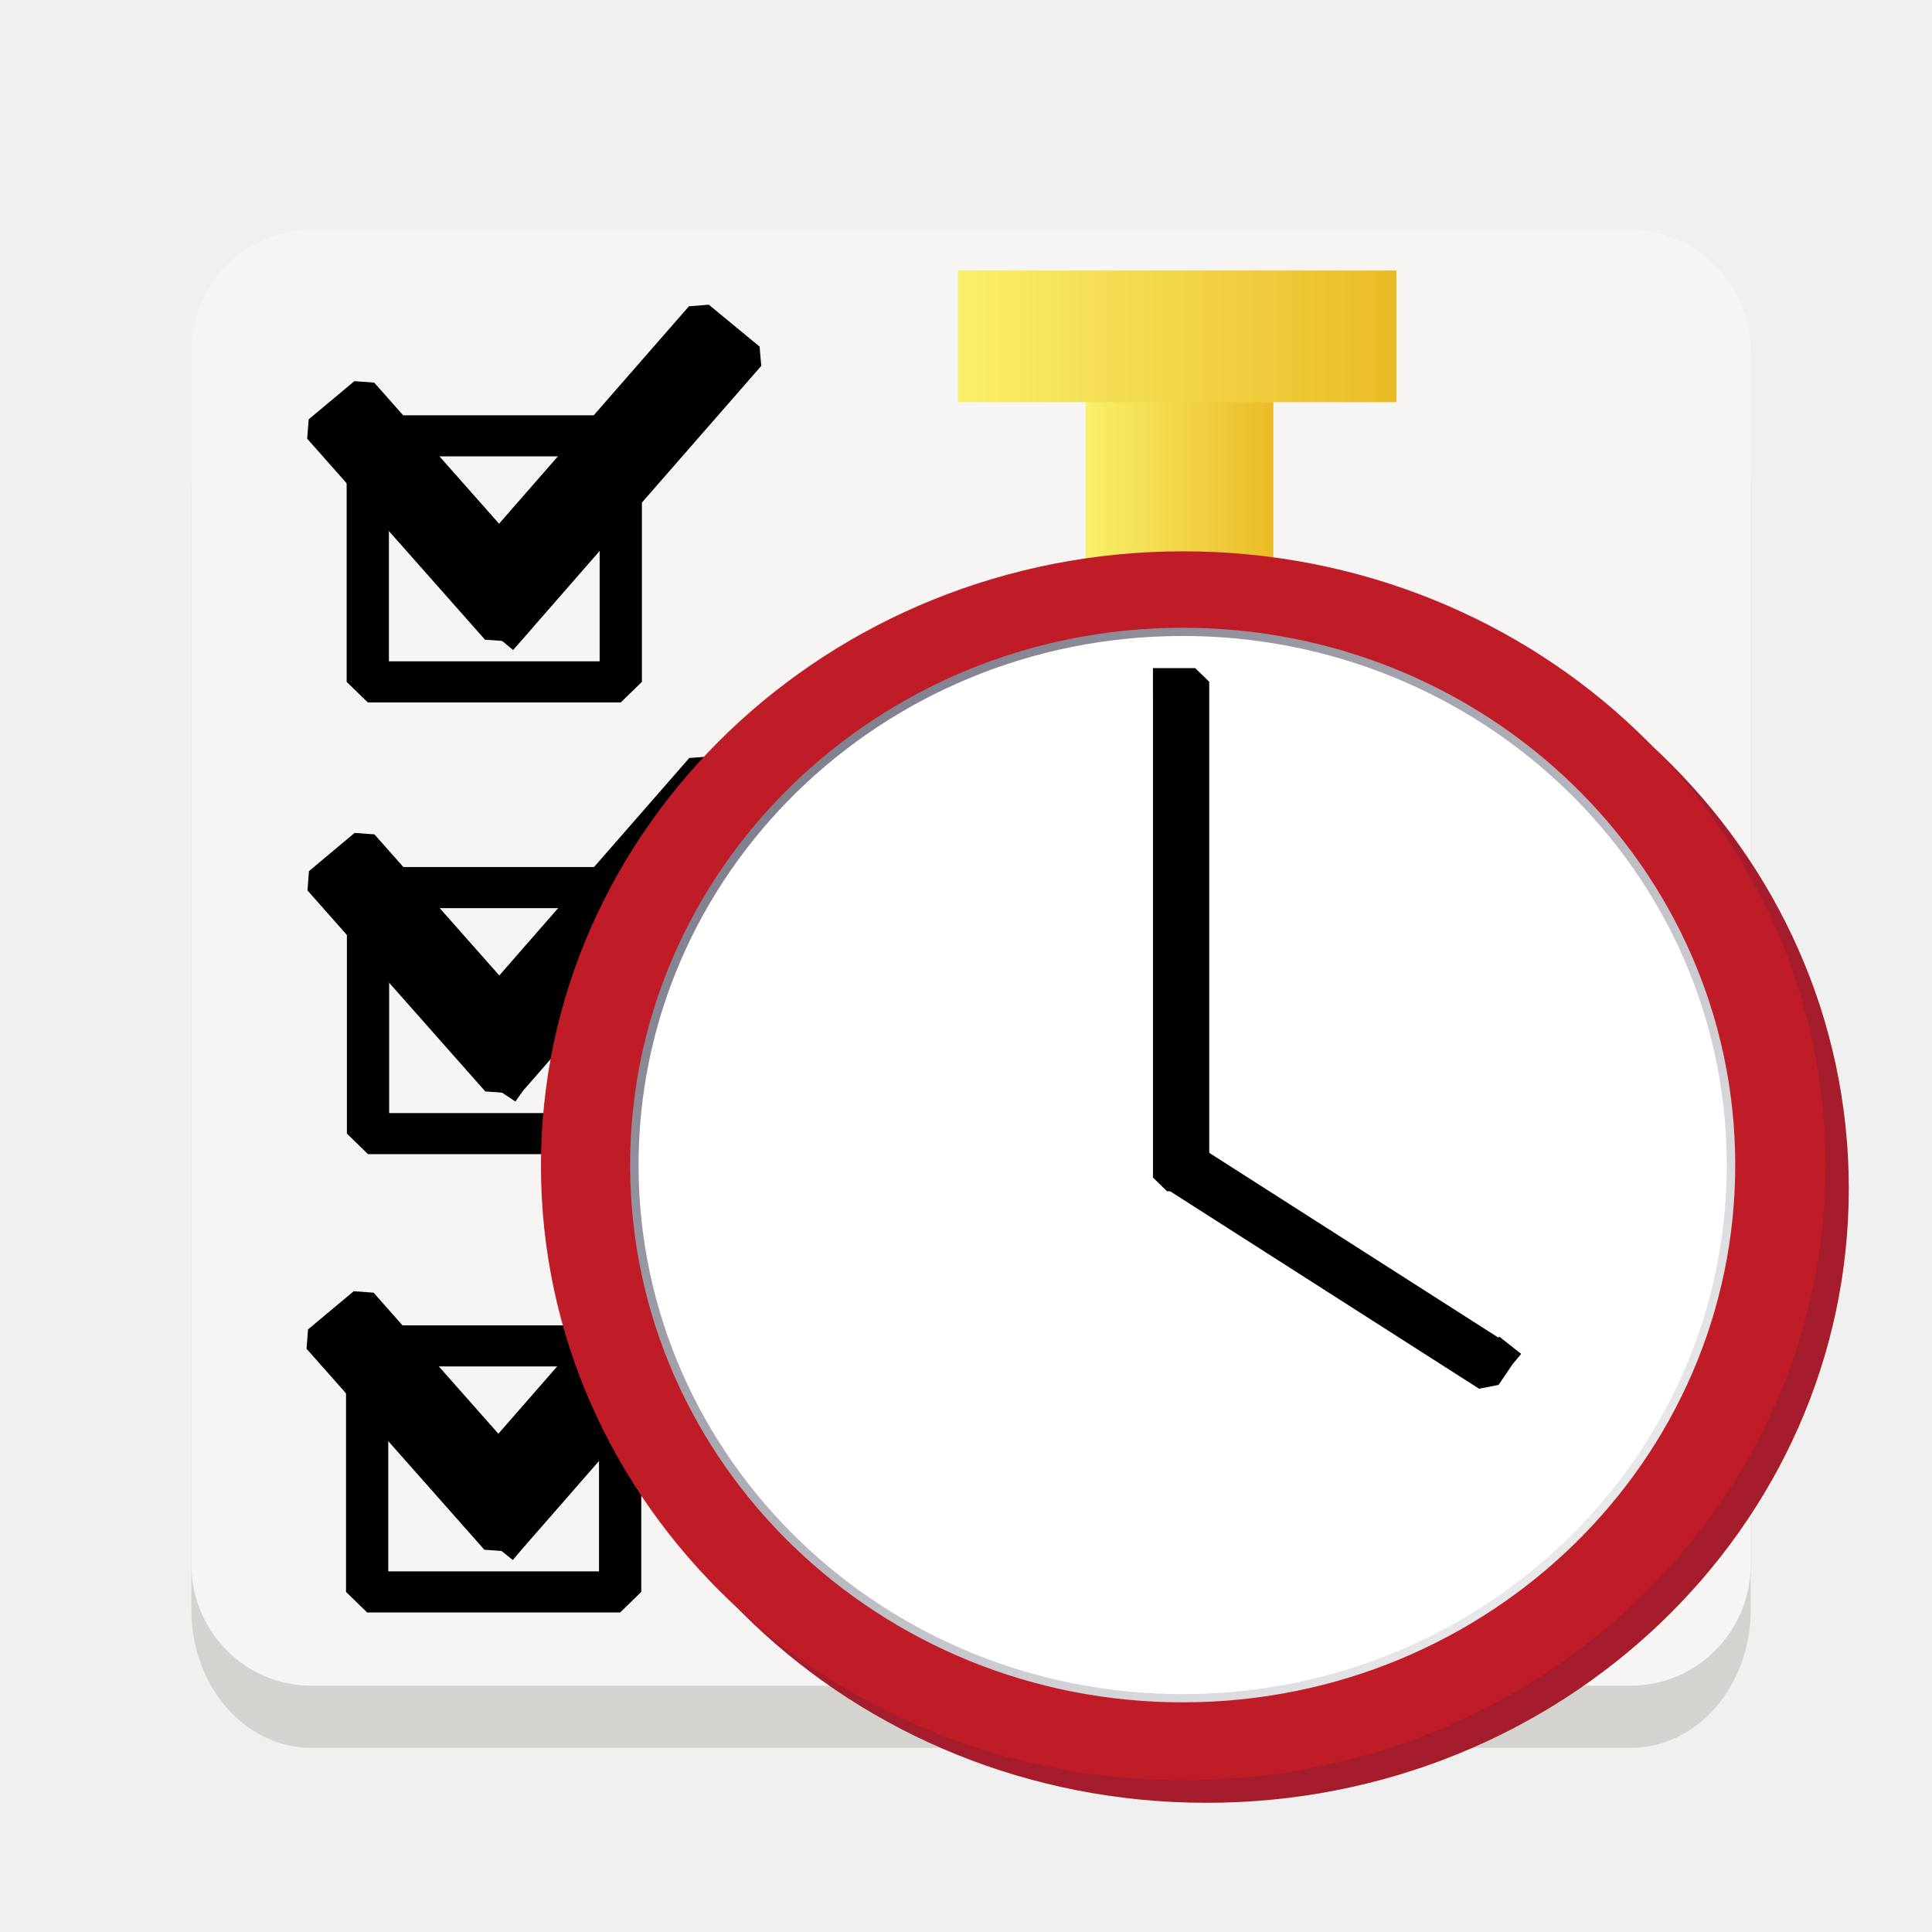
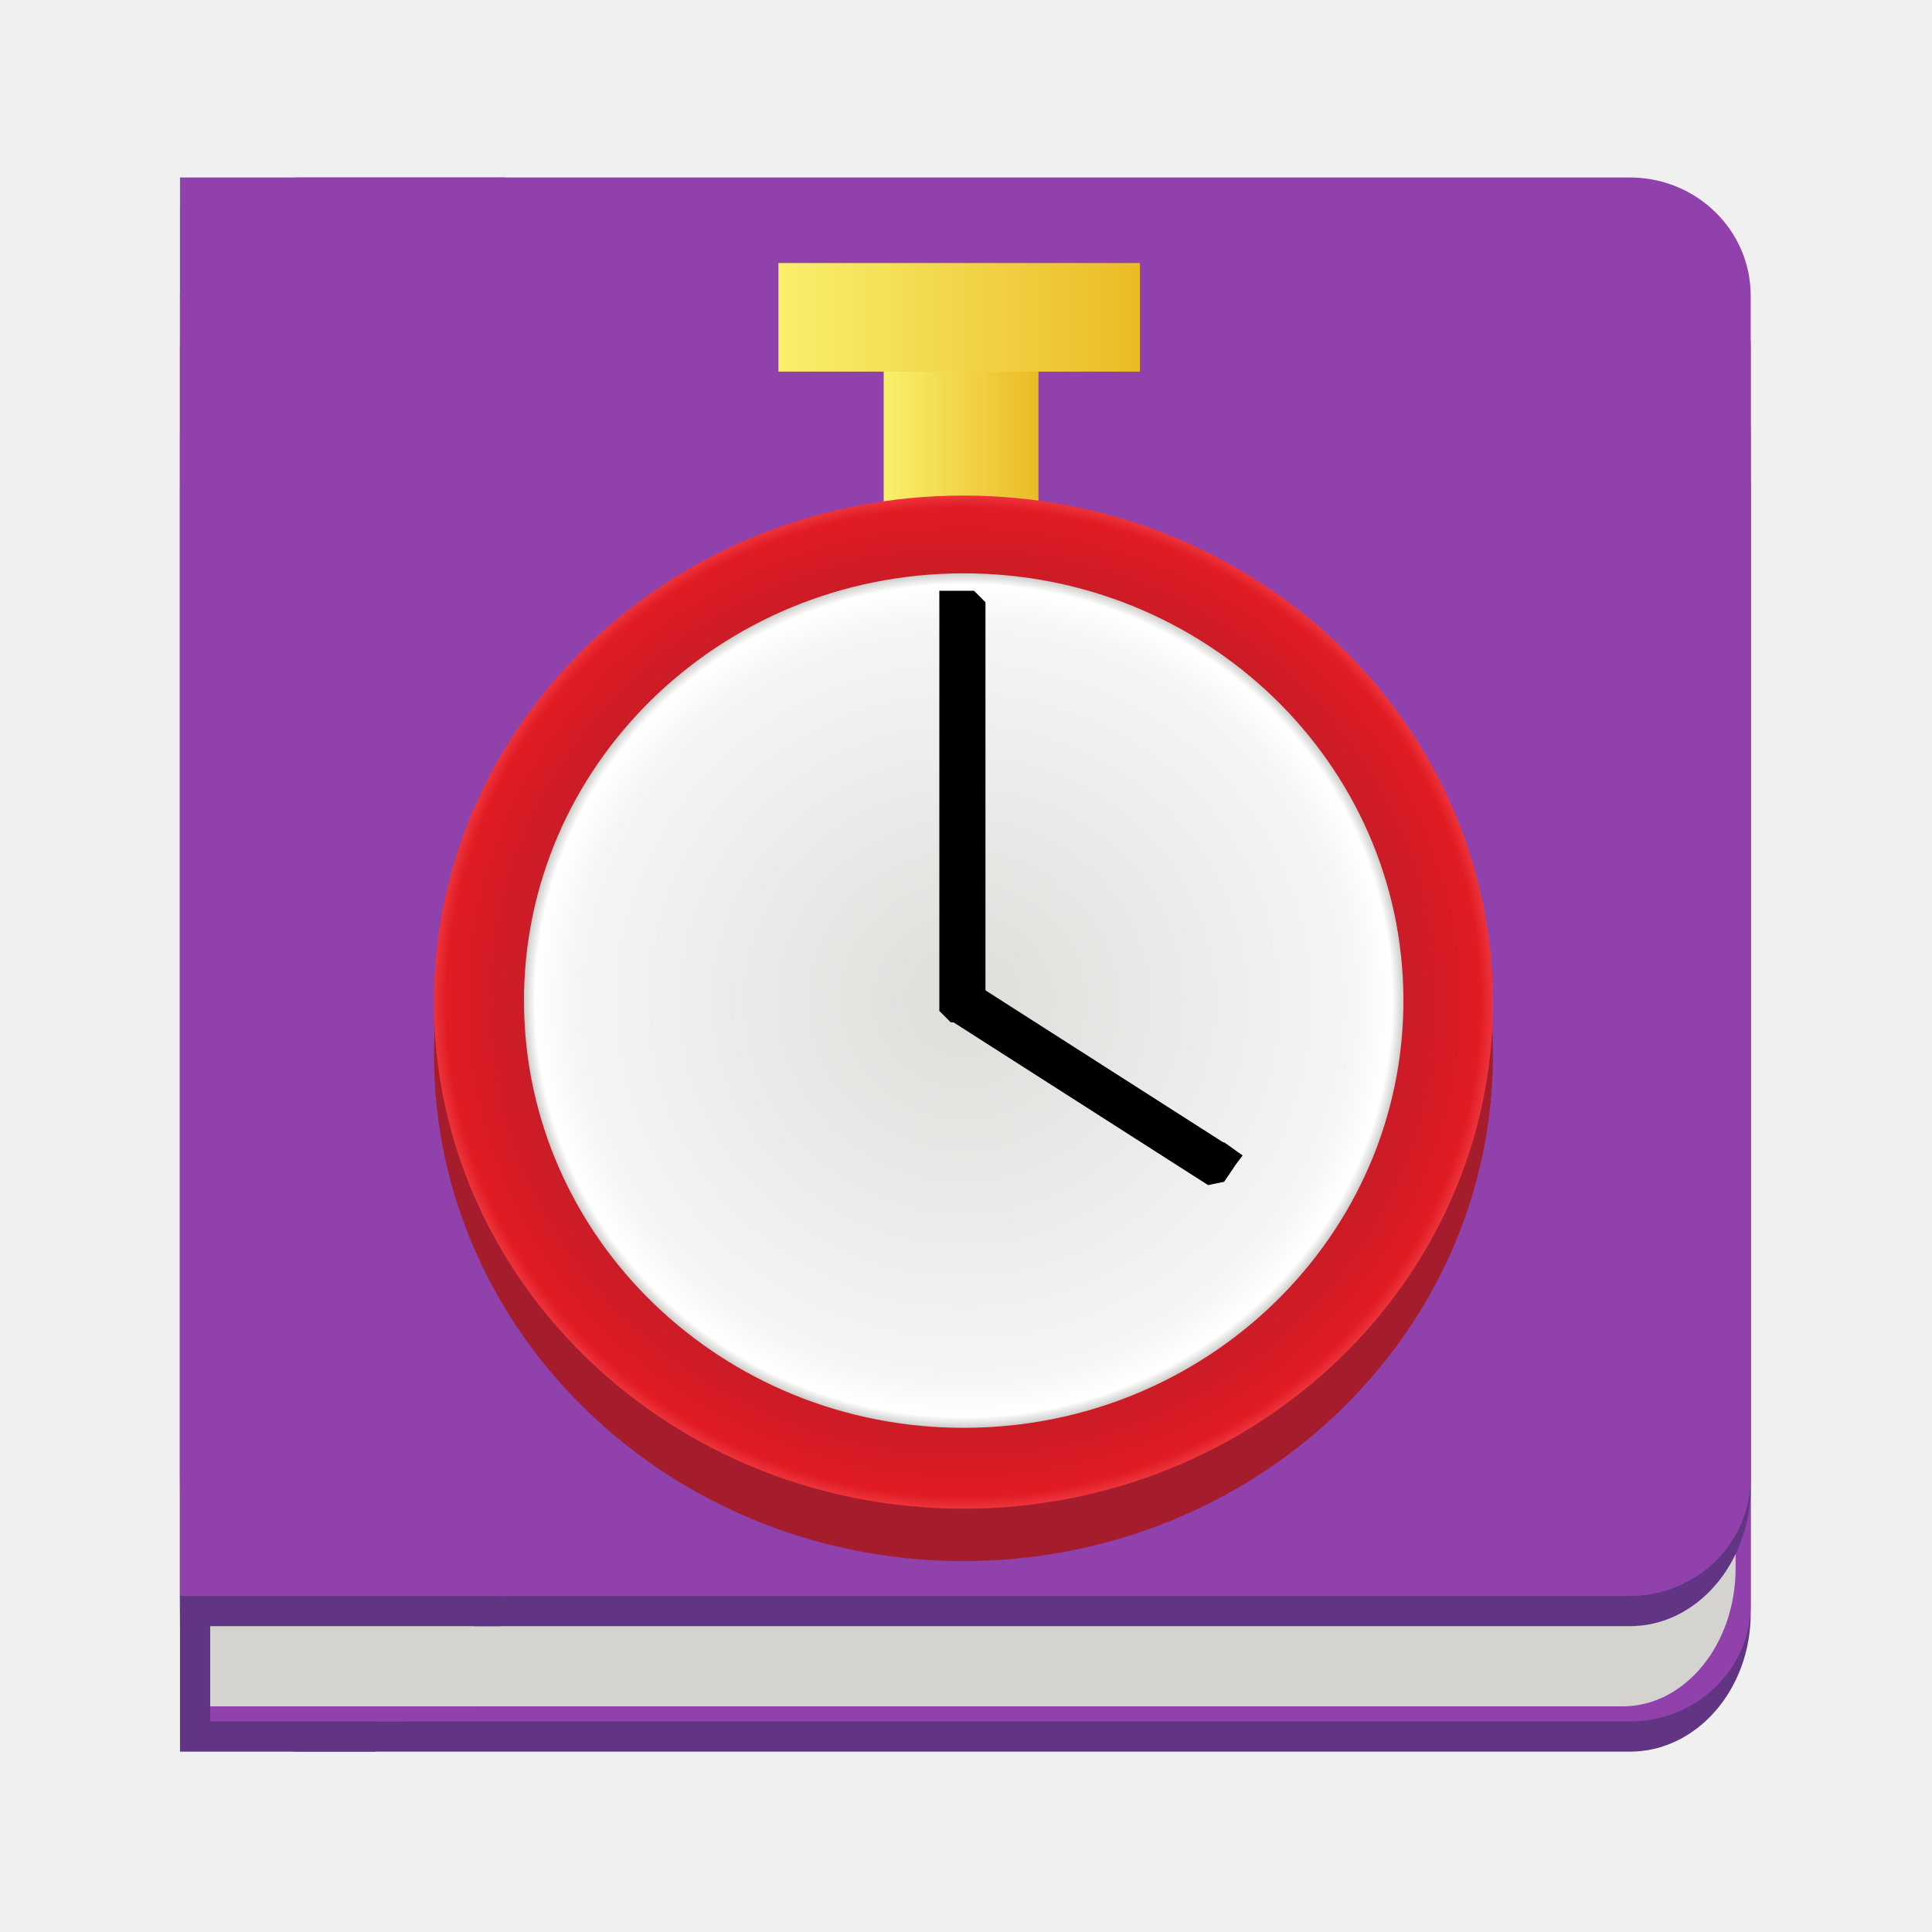
<svg xmlns="http://www.w3.org/2000/svg" xmlns:xlink="http://www.w3.org/1999/xlink" height="128px" viewBox="0 0 128 128" width="128px">
  <linearGradient id="a" gradientUnits="userSpaceOnUse">
    <stop offset="0" stop-color="#f9f06b" />
    <stop offset="1" stop-color="#e5a50a" />
  </linearGradient>
-   <linearGradient id="b" gradientTransform="matrix(0.68447 0 0 0.858817 71.92452 23.96745)" x1="0" x2="25.697" xlink:href="#a" y1="0" y2="0" />
-   <linearGradient id="c" gradientUnits="userSpaceOnUse" x1="-0.36" x2="93.806" y1="-0.36" y2="93.806">
-     <stop offset="0" stop-color="#ffffff" />
-     <stop offset="1" stop-color="#6b6a7b" />
-   </linearGradient>
-   <linearGradient id="d" gradientTransform="matrix(1.398716 0 0 0.420267 63.46725 17.91749)" x1="0" x2="29.369" xlink:href="#a" y1="0" y2="0" />
-   <path d="m 108.039 115.801 h -87.41 c -4.391 0 -7.949 -4.086 -7.949 -9.133 v -74.461 c 0 -5.047 3.559 -9.133 7.949 -9.133 h 87.41 c 4.391 0 7.949 4.086 7.949 9.133 v 74.461 c 0 5.047 -3.559 9.133 -7.949 9.133 z m 0 0" fill="#d5d3cf" />
-   <path d="m 108.039 111.68 h -87.41 c -4.391 0 -7.949 -3.598 -7.949 -8.039 v -80.367 c 0 -4.438 3.559 -8.039 7.949 -8.039 h 87.41 c 4.391 0 7.949 3.602 7.949 8.039 v 80.367 c 0 4.441 -3.559 8.039 -7.949 8.039 z m 0 0" fill="#f6f5f4" />
-   <path d="m 122.488 78.738 c 0 22.48 -19.051 40.703 -42.551 40.703 s -42.551 -18.223 -42.551 -40.703 c 0 -22.484 19.051 -40.707 42.551 -40.707 s 42.551 18.223 42.551 40.707 z m 0 0" fill="#a51d2d" />
-   <g stroke="#000000" stroke-linecap="square" stroke-linejoin="bevel">
-     <path d="m 0.002 0.001 h 21.558 v 21.56 h -21.558 z m 0 0" fill="none" stroke-width="3.6" transform="matrix(0.777503 0 0 0.756055 24.323 89.1671)" />
-     <path d="m -0 -0.002 l 5.135 0.001 l 0.001 23.234 l -5.135 -0.001 z m 0 0" fill-rule="evenodd" stroke-width="2.4" transform="matrix(-0.589424 0.493054 -0.507041 -0.573164 35.82329 99.55004)" />
-     <path d="m -0.001 0 l 5.682 0.001 l -0 31.458 l -5.682 -0.001 z m 0 0" fill-rule="evenodd" stroke-width="2.4" transform="matrix(-0.592643 -0.489391 0.503275 -0.576294 33.8469 102.0779)" />
-     <path d="m -0 -0.002 h 21.558 v 21.56 h -21.558 z m 0 0" fill="none" stroke-width="3.6" transform="matrix(0.777503 0 0 0.756055 24.38304 58.80619)" />
-     <path d="m -0.001 0.002 l 5.131 -0.002 l 0.001 23.234 l -5.131 0.002 z m 0 0" fill-rule="evenodd" stroke-width="2.4" transform="matrix(-0.589424 0.493054 -0.507041 -0.573164 35.88333 69.18914)" />
-     <path d="m -0.001 -0.002 l 5.682 0.001 l -0.004 31.461 l -5.675 -0 z m 0 0" fill-rule="evenodd" stroke-width="2.4" transform="matrix(-0.592643 -0.489391 0.503275 -0.576294 33.90694 71.71695)" />
+   <linearGradient id="b" gradientTransform="matrix(0.564314 0 0 0.708063 58.54646 22.41441)" x1="0" x2="25.697" xlink:href="#a" y1="0" y2="0" />
+   <radialGradient id="c" cx="78.392" cy="249.233" gradientTransform="matrix(0.824453 0 0 0.788713 -0.799466 -130.1814)" gradientUnits="userSpaceOnUse" r="42.551" spreadMethod="reflect">
+     <stop offset="0.764" stop-color="#c01c28" />
+     <stop offset="0.976" stop-color="#e01b24" />
+     <stop offset="1" stop-color="#ed333b" />
+   </radialGradient>
+   <radialGradient id="d" cx="-63.065" cy="-238.488" gradientTransform="matrix(-0.999995 0.00310459 -0.0031955 -0.971849 0.022071 -165.2876)" gradientUnits="userSpaceOnUse" r="29.353">
+     <stop offset="0" stop-color="#deddda" />
+     <stop offset="0.873" stop-color="#f6f5f4" />
+     <stop offset="0.967" stop-color="#ffffff" />
+     <stop offset="1" stop-color="#c0bfbc" />
+   </radialGradient>
+   <linearGradient id="e" gradientTransform="matrix(1.153176 0 0 0.346495 51.57383 17.42644)" x1="0" x2="29.369" xlink:href="#a" y1="0" y2="0" />
+   <path d="m 107.984 116.051 h -88.055 c -4.418 0 -8.004 -4.102 -8.004 -9.156 v -74.664 c 0 -5.059 3.586 -9.156 8.004 -9.156 h 88.055 c 4.418 0 8.004 4.098 8.004 9.156 v 74.664 c 0 5.055 -3.586 9.156 -8.004 9.156 z m 0 0" fill="#613583" />
+   <path d="m 107.984 114.051 h -88.055 c -4.418 0 -8.004 -3.469 -8.004 -7.746 v -77.484 c 0 -4.277 3.586 -7.746 8.004 -7.746 h 88.055 c 4.418 0 8.004 3.469 8.004 7.746 v 77.484 c 0 4.277 -3.586 7.746 -8.004 7.746 z m 0 0" fill="#9141ac" />
+   <path d="m 11.926 23.074 h 12.941 v 92.977 h -12.941 z m 0 0" fill="#613583" />
+   <path d="m 13.926 21.074 h 12.941 v 92.977 h -12.941 z m 0 0" fill="#9141ac" />
+   <path d="m 107.504 113.051 h -82.305 c -4.133 0 -7.484 -4.102 -7.484 -9.156 v -74.664 c 0 -5.059 3.352 -9.156 7.484 -9.156 h 82.305 c 4.133 0 7.484 4.098 7.484 9.156 v 74.664 c 0 5.055 -3.352 9.156 -7.484 9.156 z m 0 0" fill="#d5d3cf" />
+   <path d="m 107.984 107.738 h -88.055 c -4.418 0 -8.004 -4.145 -8.004 -9.254 v -75.473 c 0 -5.109 3.586 -9.254 8.004 -9.254 h 88.055 c 4.418 0 8.004 4.145 8.004 9.254 v 75.473 c 0 5.109 -3.586 9.254 -8.004 9.254 z m 0 0" fill="#613583" />
+   <path d="m 107.984 105.738 h -88.055 c -4.418 0 -8.004 -3.508 -8.004 -7.832 v -78.316 c 0 -4.328 3.586 -7.832 8.004 -7.832 h 88.055 c 4.418 0 8.004 3.504 8.004 7.832 v 78.316 c 0 4.324 -3.586 7.832 -8.004 7.832 z m 0 0" fill="#9141ac" />
+   <path d="m 13.926 20.074 h 17.473 v 92.977 h -17.473 z m 0 0" fill="#d5d3cf" />
+   <path d="m 11.926 13.758 h 21.266 v 93.98 h -21.266 z m 0 0" fill="#613583" />
+   <path d="m 11.926 11.758 h 21.547 v 93.98 h -21.547 z m 0 0" fill="#9141ac" />
+   <path d="m 83.738 74.711 c 1.348 3.027 -0.012 6.574 -3.039 7.922 c -3.023 1.352 -6.57 -0.008 -7.922 -3.035 c -1.352 -3.023 0.008 -6.574 3.035 -7.922 c 3.027 -1.352 6.574 0.008 7.926 3.035 z m 0 0" />
+   <path d="m 80.285 77.156 c 0 1.102 -0.895 2 -2 2 c -1.105 0 -2 -0.898 -2 -2 c 0 -1.105 0.895 -2 2 -2 c 1.105 0 2 0.895 2 2 z m 0 0" fill="#ffffff" />
+   <path d="m 58.547 22.414 h 10.254 v 12.867 h -10.254 z m 0 0" fill="url(#b)" fill-rule="evenodd" />
+   <path d="m 98.914 69.867 c 0 18.535 -15.707 33.559 -35.082 33.559 s -35.082 -15.023 -35.082 -33.559 c 0 -18.535 15.707 -33.562 35.082 -33.562 s 35.082 15.027 35.082 33.562 z m 0 0" fill="#a51d2d" />
+   <path d="m 98.914 66.391 c 0 18.535 -15.707 33.562 -35.082 33.562 s -35.082 -15.027 -35.082 -33.562 s 15.707 -33.559 35.082 -33.559 s 35.082 15.023 35.082 33.559 z m 0 0" fill="url(#c)" />
+   <g fill-rule="evenodd">
+     <path d="m 34.715 66.383 c -0.051 -15.633 12.953 -28.348 29.039 -28.398 c 16.09 -0.051 29.176 12.582 29.227 28.215 c 0.051 15.633 -12.949 28.348 -29.039 28.398 c -16.09 0.051 -29.172 -12.582 -29.227 -28.215 z m 0 0" fill="url(#d)" />
+     <path d="m 62.992 39.898 h 1.539 v 27.078 h -1.539 z m 0 0" stroke="#000000" stroke-linecap="square" stroke-linejoin="bevel" stroke-width="1.517" />
+     <path d="m 165.864 -206.669 l 1.41 -0 l -0.002 20.191 l -1.41 0 z m 0 0" stroke="#000000" stroke-linecap="square" stroke-linejoin="bevel" stroke-width="1.517" transform="matrix(-0.559999 0.828494 -0.842592 -0.538552 0 -172)" />
+     <path d="m 51.574 17.426 h 23.949 v 7.195 h -23.949 z m 0 0" fill="url(#e)" />
  </g>
-   <path d="m 71.926 23.969 h 12.438 v 15.605 h -12.438 z m 0 0" fill="url(#b)" fill-rule="evenodd" />
-   <path d="m 120.945 77.234 c 0 22.48 -19.051 40.707 -42.555 40.707 c -23.5 0 -42.551 -18.227 -42.551 -40.707 s 19.051 -40.707 42.551 -40.707 c 23.504 0 42.555 18.227 42.555 40.707 z m 0 0" fill="#c01c28" />
-   <path d="m 93.447 46.721 c -0.002 25.807 -20.919 46.728 -46.723 46.723 c -25.804 0 -46.723 -20.914 -46.726 -46.721 c 0.002 -25.802 20.919 -46.722 46.723 -46.723 c 25.809 -0 46.723 20.919 46.726 46.721 z m 0 0" fill="#ffffff" fill-rule="evenodd" stroke="url(#c)" stroke-linecap="square" stroke-linejoin="bevel" stroke-width="0.72" transform="matrix(-0.777499 0.00241579 -0.00248432 -0.756051 114.7983 112.3987)" />
-   <path d="m 63.469 17.918 h 29.047 v 8.727 h -29.047 z m 0 0" fill="url(#d)" fill-rule="evenodd" />
-   <path d="m 0.001 -0.001 h 2.396 v 43.441 h -2.396 z m 0 0" fill-rule="evenodd" stroke="#000000" stroke-linecap="square" stroke-linejoin="bevel" stroke-width="2.4" transform="matrix(0.777503 0 0 0.756055 77.31918 45.17236)" />
-   <path d="m -0.001 -0.001 l 2.246 0.003 l 0 31.756 l -2.243 0.002 z m 0 0" fill-rule="evenodd" stroke="#000000" stroke-linecap="square" stroke-linejoin="bevel" stroke-width="2.4" transform="matrix(-0.427052 0.631798 -0.649721 -0.415271 99.46782 89.83204)" />
-   <path d="m 0.002 -0.002 h 21.558 v 21.56 h -21.558 z m 0 0" fill="none" stroke="#000000" stroke-linecap="square" stroke-linejoin="bevel" stroke-width="3.6" transform="matrix(0.777503 0 0 0.756055 24.36533 28.87623)" />
-   <path d="m -0.003 0 l 5.135 0.001 l 0.001 23.234 l -5.135 -0.001 z m 0 0" fill-rule="evenodd" stroke="#000000" stroke-linecap="square" stroke-linejoin="bevel" stroke-width="2.4" transform="matrix(-0.589424 0.493054 -0.507041 -0.573164 35.86562 39.25917)" />
-   <path d="m 0 0.003 l 5.679 -0.003 l -0 31.458 l -5.679 0.003 z m 0 0" fill-rule="evenodd" stroke="#000000" stroke-linecap="square" stroke-linejoin="bevel" stroke-width="2.4" transform="matrix(-0.592643 -0.489391 0.503275 -0.576294 33.88923 41.78698)" />
</svg>
